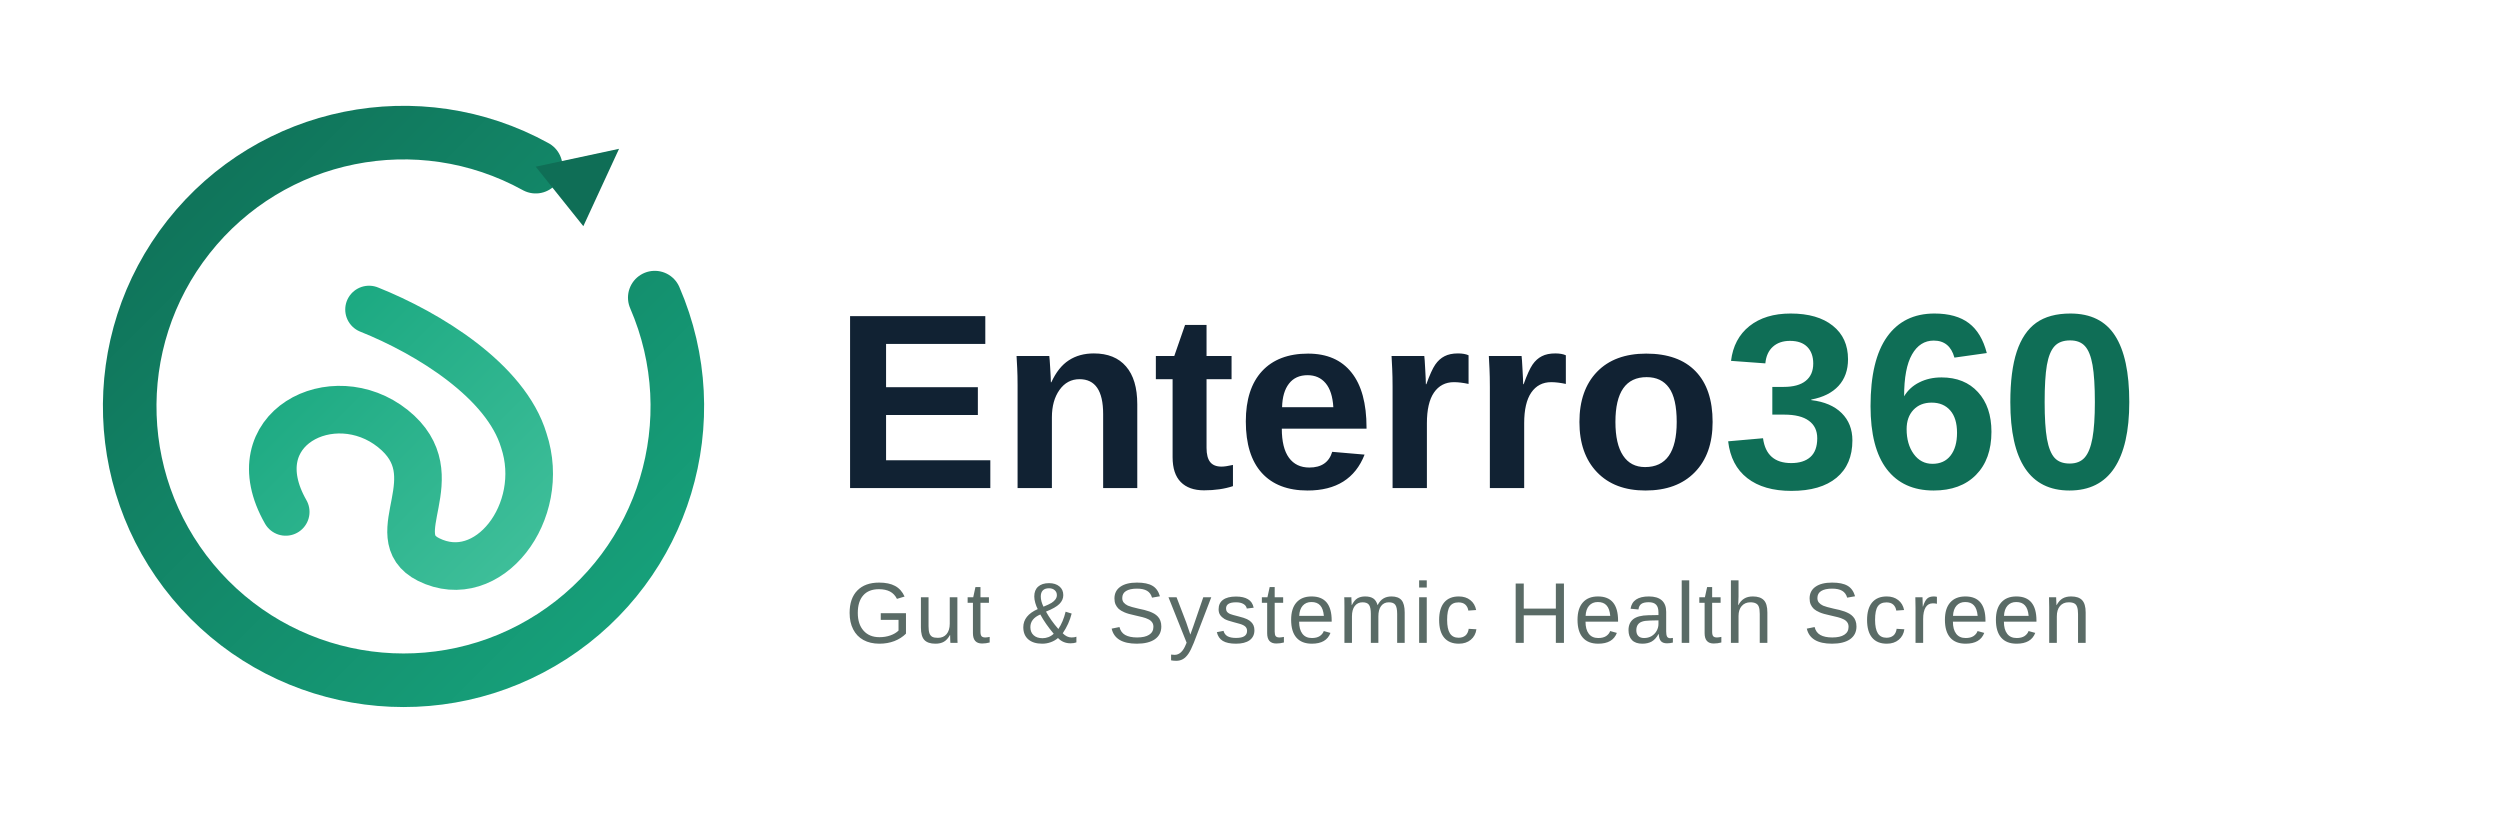
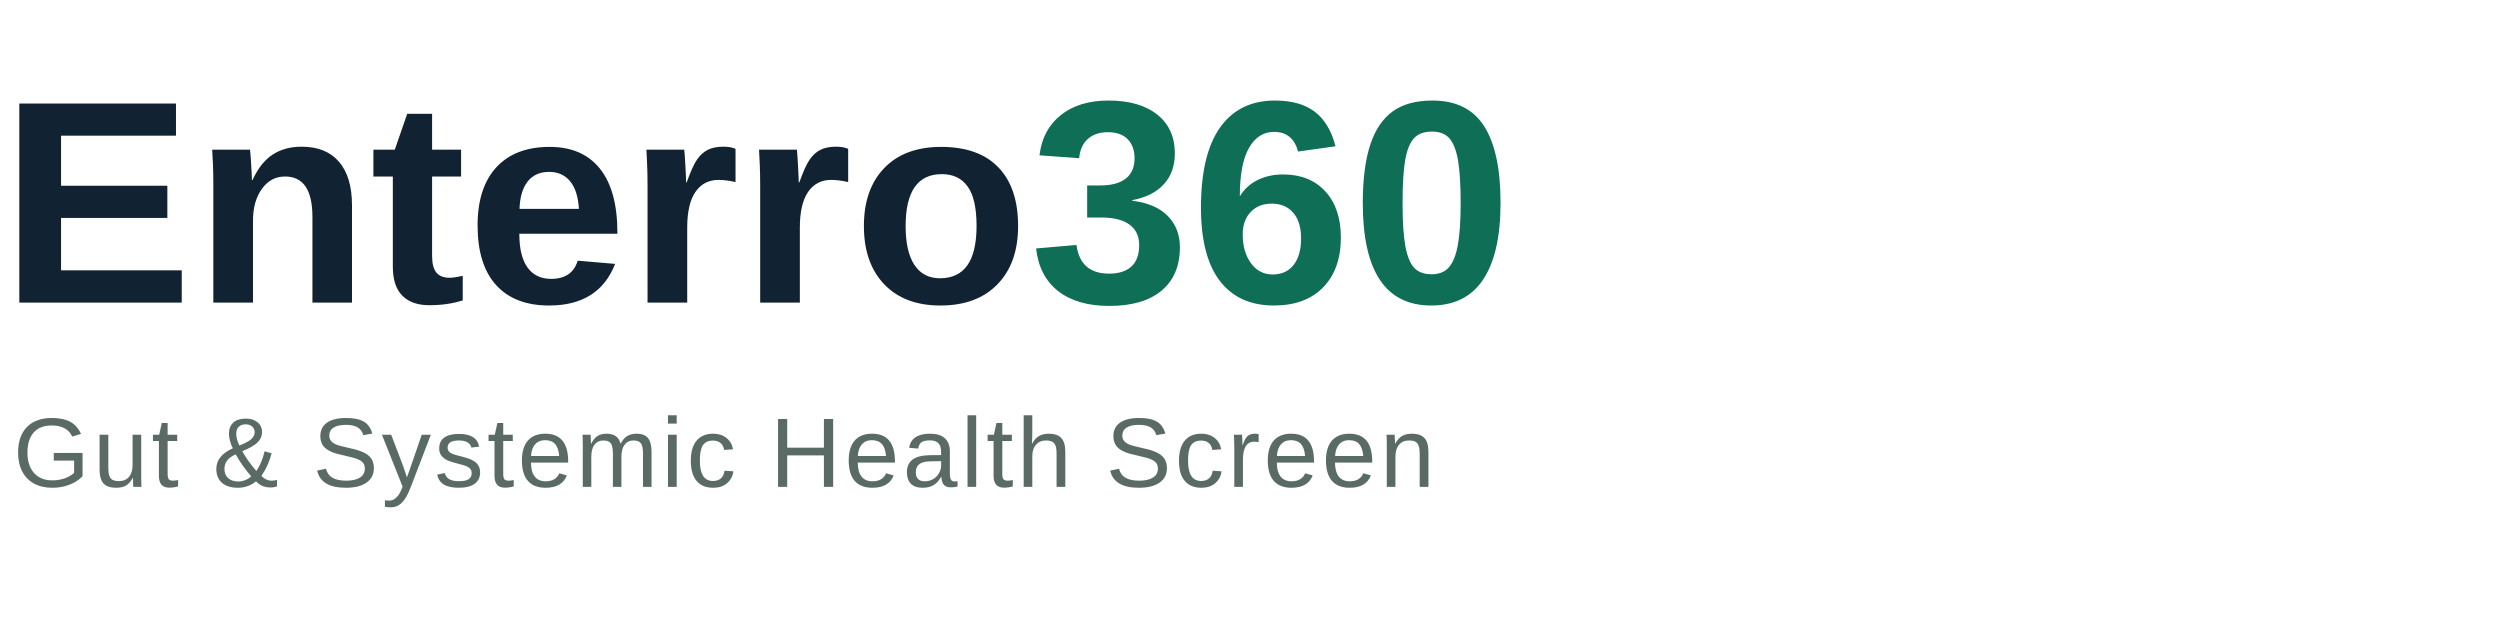
- <svg xmlns="http://www.w3.org/2000/svg" viewBox="0 0 420 140" width="420" height="140" role="img" aria-label="Enterro360 logo">
-   <defs>
-     <linearGradient id="e360ring" x1="0" y1="0" x2="1" y2="1">
-       <stop offset="0" stop-color="#0F6E56" />
-       <stop offset="1" stop-color="#17A67E" />
-     </linearGradient>
-     <linearGradient id="e360gut" x1="0" y1="0" x2="1" y2="1">
-       <stop offset="0" stop-color="#17A67E" />
-       <stop offset="1" stop-color="#3FBF9A" />
-     </linearGradient>
-   </defs>
-   <g transform="translate(70 70)">
-     <path d="M 40 -20 A 46 46 0 1 1 20 -42" fill="none" stroke="url(#e360ring)" stroke-width="9" stroke-linecap="round" />
-     <path d="M 20 -42 l 14 -3 l -6 13 z" fill="#0F6E56" />
-     <path d="M -22 16              C -30 2 -14 -6 -4 2              C 6 10 -6 20 2 24              C 12 29 22 16 18 4              C 15 -6 2 -14 -8 -18" fill="none" stroke="url(#e360gut)" stroke-width="8" stroke-linecap="round" stroke-linejoin="round" />
-   </g>
-   <g transform="translate(140 82)" font-family="'Segoe UI', 'Helvetica Neue', Arial, sans-serif">
-     <text x="0" y="0" font-size="42" font-weight="700" fill="#123">Enterro<tspan fill="#0F6E56">360</tspan>
+ <svg xmlns="http://www.w3.org/2000/svg" viewBox="0 0 380 96" width="380" height="96" role="img" aria-label="Enterro360 logo">
+   <g font-family="'Segoe UI', 'Helvetica Neue', Arial, sans-serif">
+     <text x="0" y="46" font-size="44" font-weight="700" fill="#123">Enterro<tspan fill="#0F6E56">360</tspan>
    </text>
-     <text x="2" y="26" font-size="14.5" font-weight="500" fill="#5A6B66" letter-spacing="0.5">Gut &amp; Systemic Health Screen</text>
+     <text x="2" y="74" font-size="15" font-weight="500" fill="#5A6B66" letter-spacing="0.5">Gut &amp; Systemic Health Screen</text>
  </g>
</svg>
